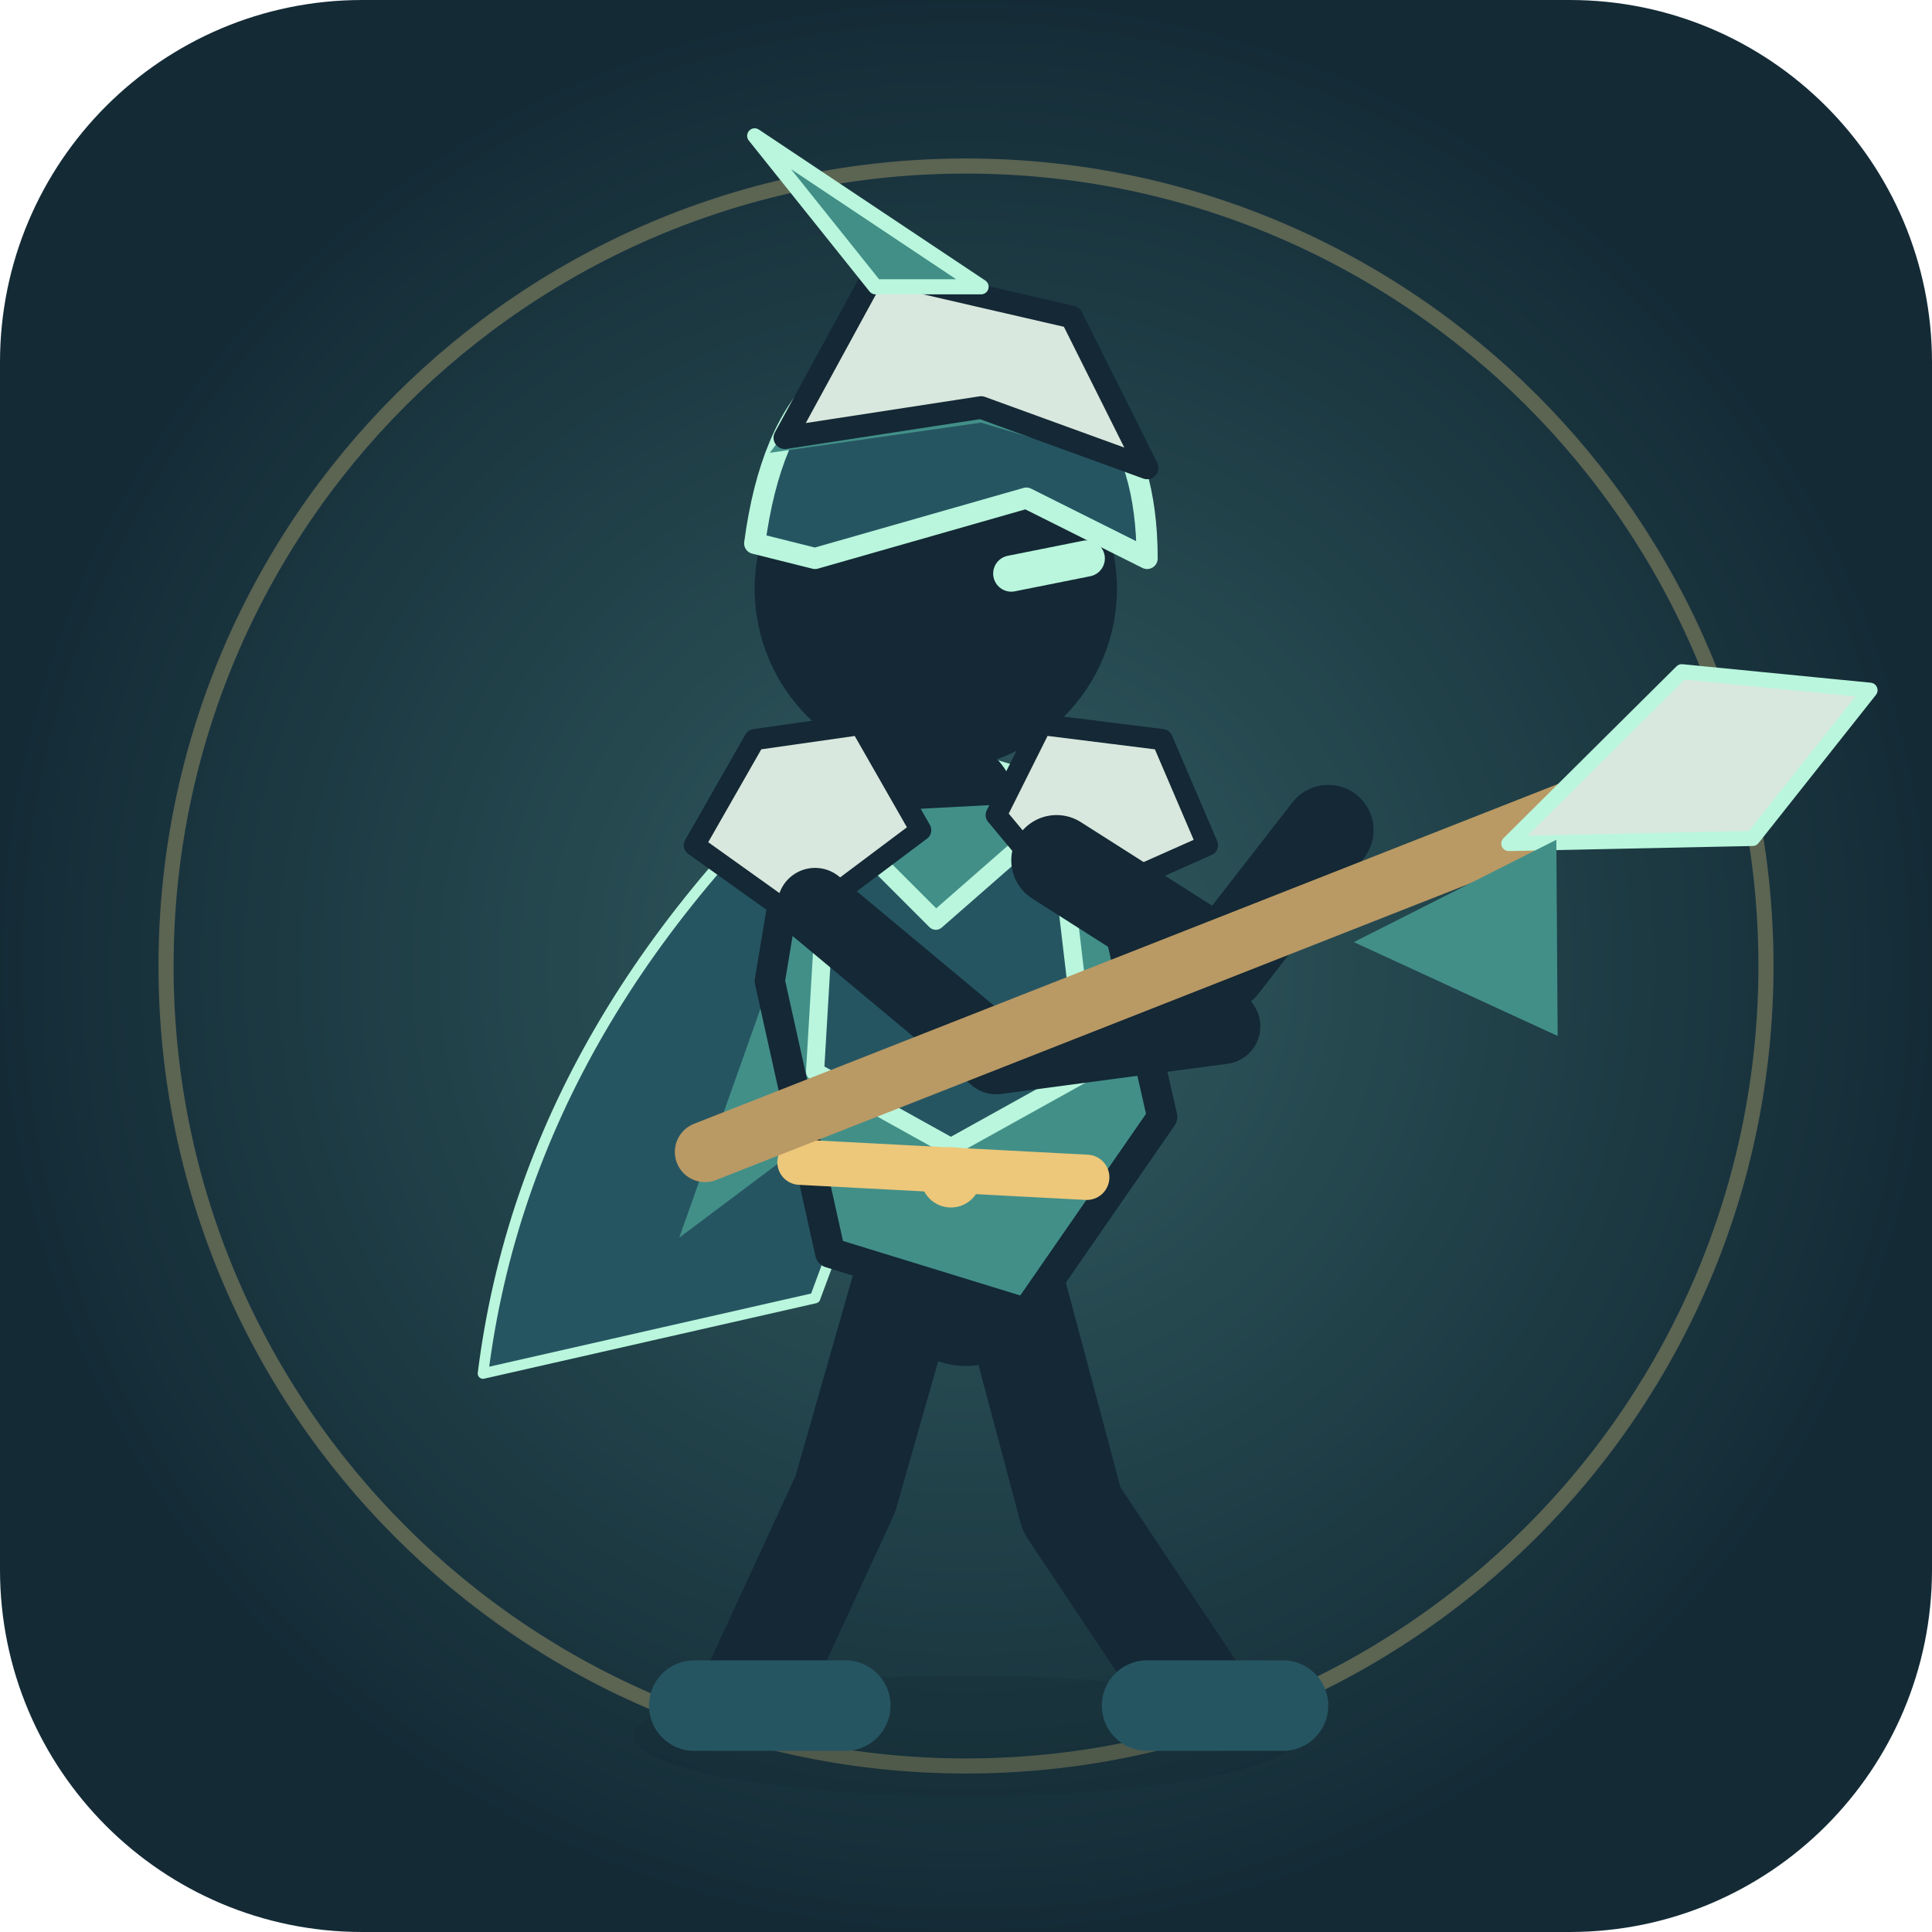
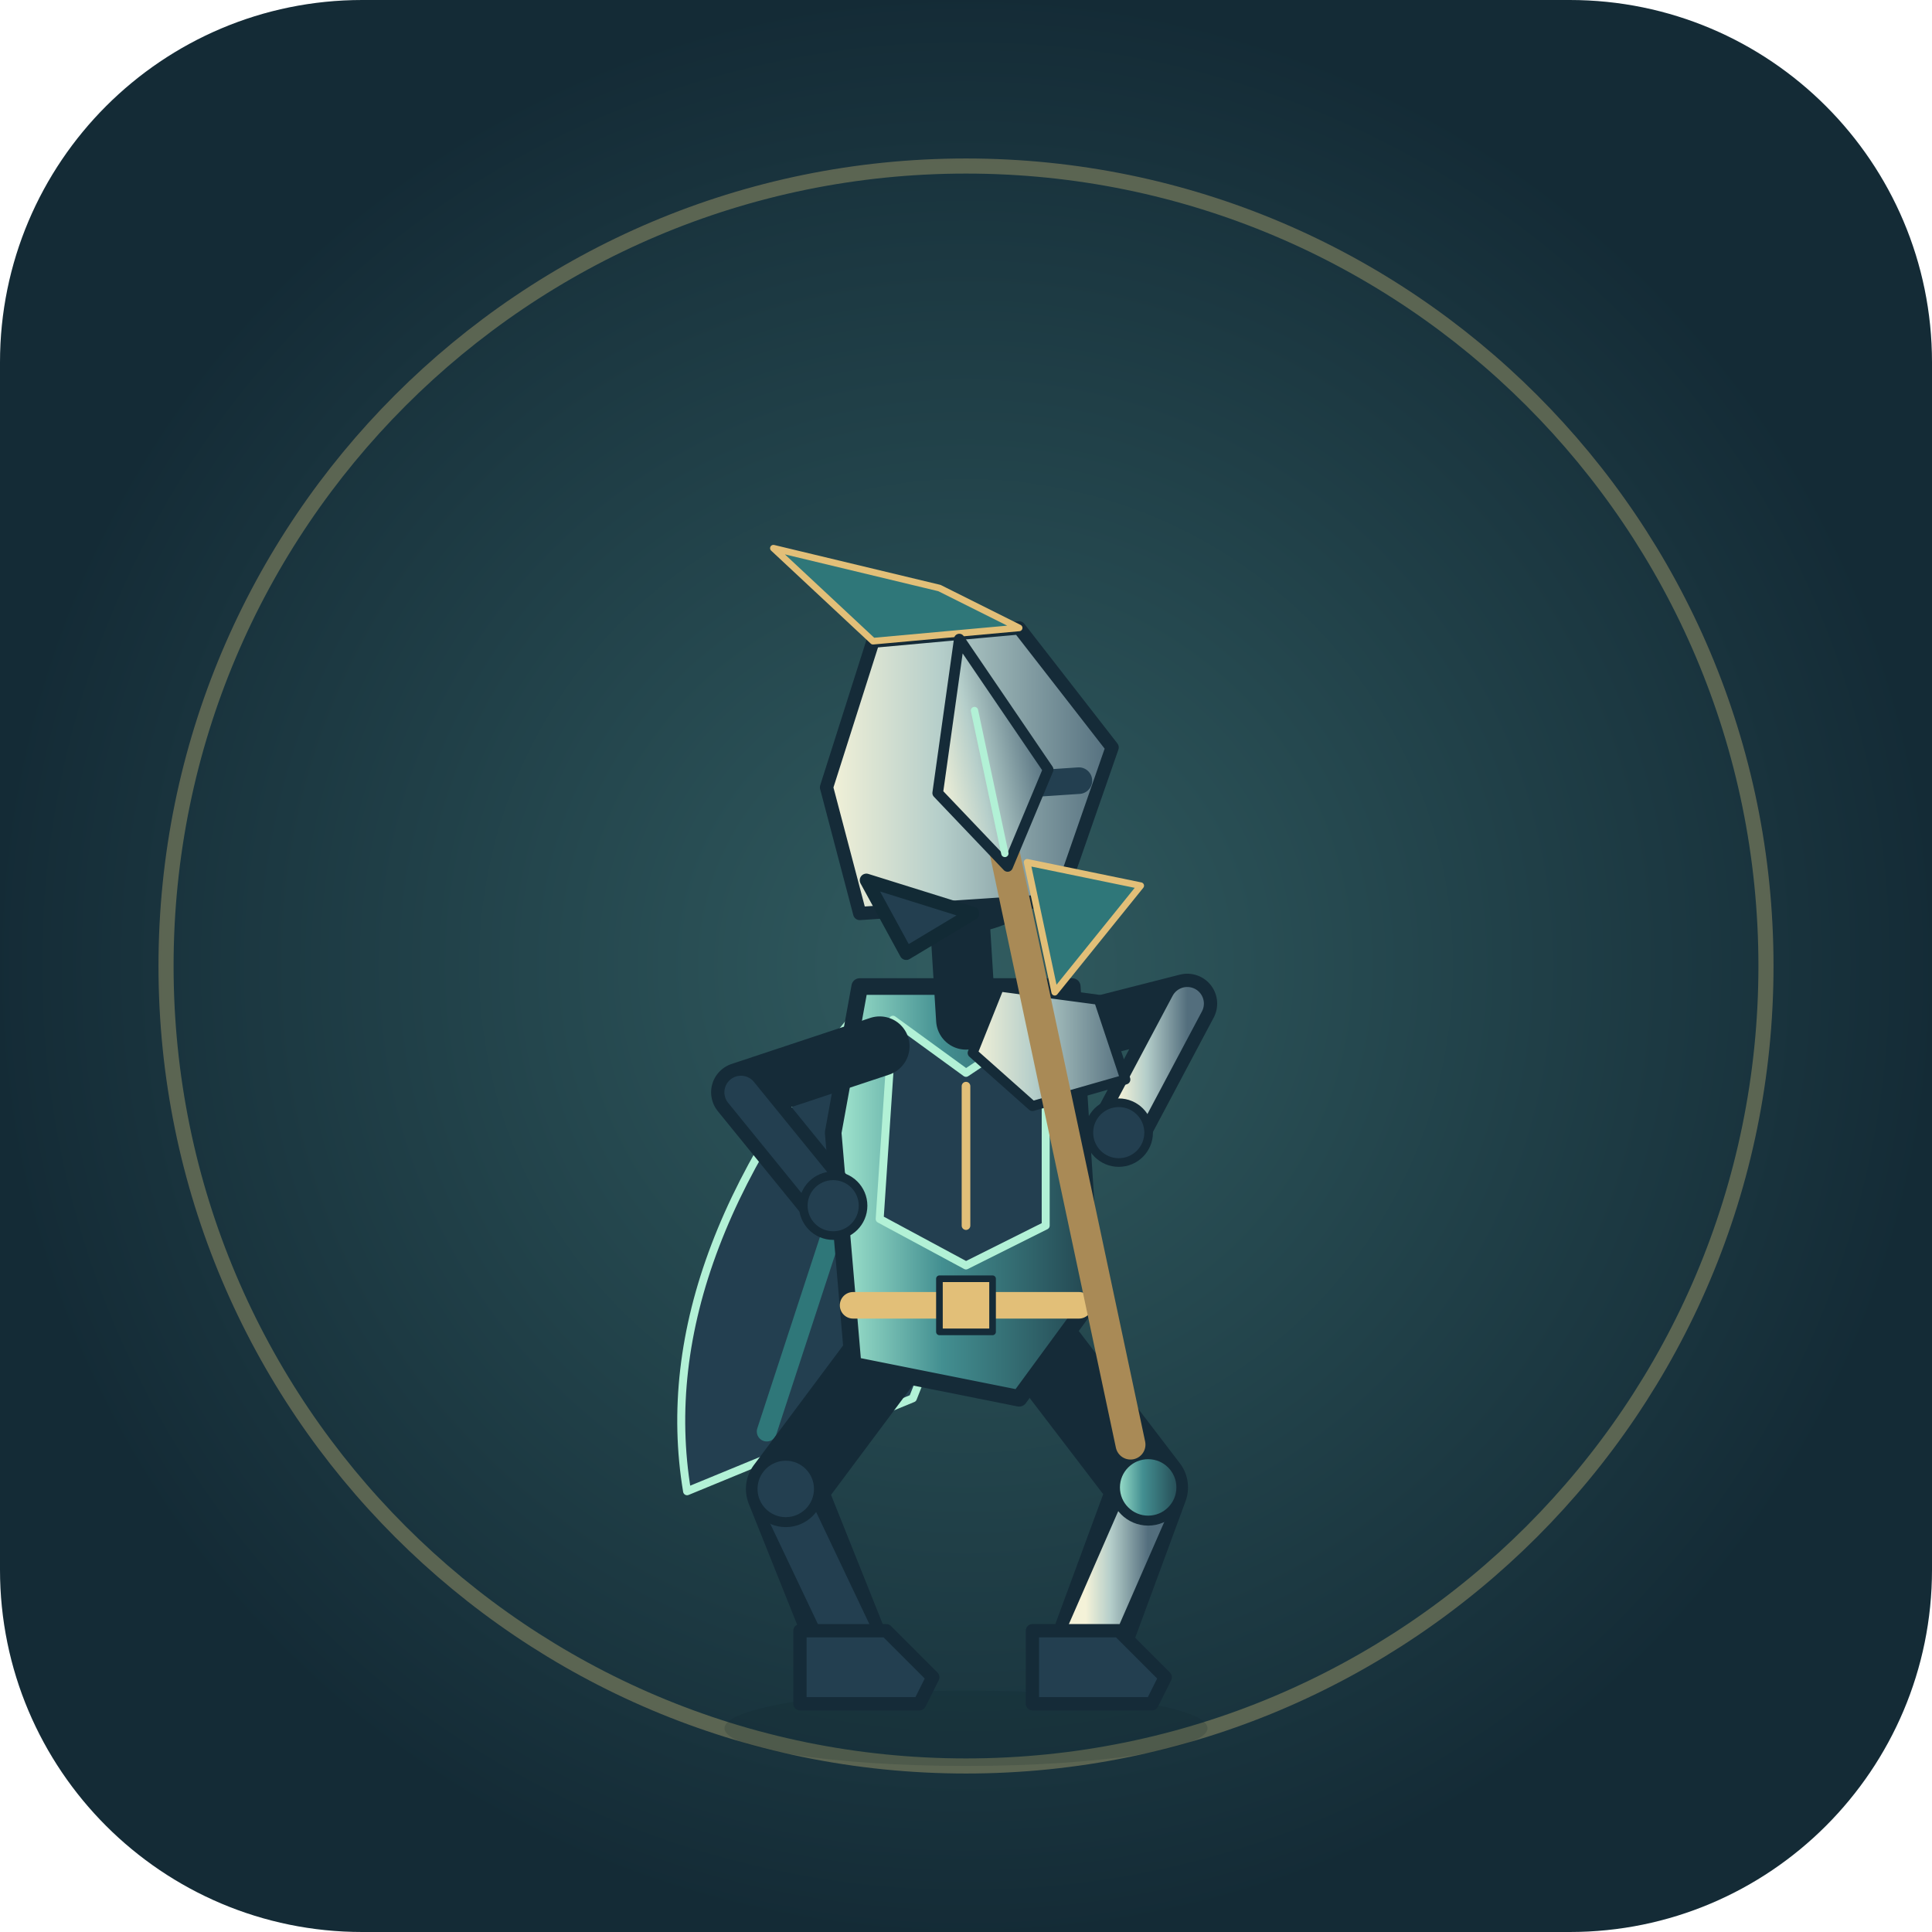
<svg xmlns="http://www.w3.org/2000/svg" width="128" height="128" viewBox="0 0 128 128">
  <defs>
    <radialGradient id="g">
      <stop stop-color="#315c60" />
      <stop offset="1" stop-color="#142b36" />
    </radialGradient>
  </defs>
  <rect width="128" height="128" rx="24" fill="url(#g)" />
  <circle cx="64" cy="64" r="53" fill="none" stroke="#d8bf7a" stroke-opacity=".35" />
-   <ellipse cx="64" cy="115" rx="22" ry="4" fill="#0c2228" opacity=".16" />
-   <g transform="translate(64 112) scale(1) translate(-64 -112)">
-     <g opacity="1" transform="translate(64 112) rotate(0) translate(-64 -112)">
-       <g transform="translate(0 0)">
-         <path d="M57 48 Q35 67 32 91 L54 86 L67 51Z" fill="#265562" stroke="#b9f6dd" stroke-width="0.7" stroke-linejoin="round" />
-         <path d="M56 51L45 82L53 76Z" fill="#428f88" stroke="none" stroke-width="1" stroke-linejoin="round" />
-         <path d="M60 85L56 99L50 112" fill="none" stroke="#142835" stroke-width="7" stroke-linecap="round" stroke-linejoin="round" />
-         <path d="M67 85L71 100L79 112" fill="none" stroke="#142835" stroke-width="7" stroke-linecap="round" stroke-linejoin="round" />
-         <path d="M46 113h10" fill="none" stroke="#265562" stroke-width="6" stroke-linecap="round" stroke-linejoin="round" />
-         <path d="M76 113h9" fill="none" stroke="#265562" stroke-width="6" stroke-linecap="round" stroke-linejoin="round" />
-         <path d="M62 54L64 85" fill="none" stroke="#142835" stroke-width="11" stroke-linecap="round" stroke-linejoin="round" />
-         <path d="M53 53L72 52L77 74L68 87L55 83L51 65Z" fill="#428f88" stroke="#142835" stroke-width="2" stroke-linejoin="round" />
-         <path d="M55 54L62 61L70 54L72 71L63 76L54 71Z" fill="#265562" stroke="#b9f6dd" stroke-width="1.2" stroke-linejoin="round" />
-         <path d="M53 77L72 78" fill="none" stroke="#edc77a" stroke-width="3" stroke-linecap="round" stroke-linejoin="round" />
-         <circle cx="63" cy="78" r="2" fill="#edc77a" stroke="none" stroke-width="1" />
-         <circle cx="62" cy="39" r="12" fill="#142835" stroke="none" stroke-width="1" />
-         <path d="M50 36Q52 21 64 23Q76 24 76 37L68 33L54 37Z" fill="#265562" stroke="#b9f6dd" stroke-width="1.4" stroke-linejoin="round" />
-         <path d="M51 30L57 22L69 22L75 31L65 28Z" fill="#428f88" stroke="none" stroke-width="1" stroke-linejoin="round" />
-         <path d="M67 38L72 37" fill="none" stroke="#b9f6dd" stroke-width="2.4" stroke-linecap="round" stroke-linejoin="round" />
-         <path d="M50 49L57 48L61 55L53 61L46 56Z" fill="#d9e8de" stroke="#142835" stroke-width="1.4" stroke-linejoin="round" />
-         <path d="M69 48L77 49L80 56L71 60L66 54Z" fill="#d9e8de" stroke="#142835" stroke-width="1.4" stroke-linejoin="round" />
-         <path d="M52 29L58 18L71 21L76 31L65 27Z" fill="#d9e8de" stroke="#142835" stroke-width="1.5" stroke-linejoin="round" />
-         <path d="M58 19L50 9L65 19Z" fill="#428f88" stroke="#b9f6dd" stroke-width="1" stroke-linejoin="round" />
-         <path d="M70 57L81 64L88 55" fill="none" stroke="#142835" stroke-width="6" stroke-linecap="round" stroke-linejoin="round" />
-         <path d="M54 60L66 70L81 68" fill="none" stroke="#142835" stroke-width="5" stroke-linecap="round" stroke-linejoin="round" />
-         <g transform="rotate(67 83 62) translate(0 0)">
-           <path d="M82 101L84 26" fill="none" stroke="#b99964" stroke-width="4" stroke-linecap="round" stroke-linejoin="round" />
-           <path d="M78 29L84 18L90 29L84 44Z" fill="#d9e8de" stroke="#b9f6dd" stroke-width="1" stroke-linejoin="round" />
-           <path d="M85 41L97 46L86 56Z" fill="#428f88" stroke="none" stroke-width="1" stroke-linejoin="round" />
+   <defs>
+     <linearGradient id="plate">
+       <stop stop-color="#a5e9d1" />
+       <stop offset=".42" stop-color="#438f91" />
+       <stop offset="1" stop-color="#234650" />
+     </linearGradient>
+     <linearGradient id="steel">
+       <stop stop-color="#f4f2d8" />
+       <stop offset=".4" stop-color="#b5ceca" />
+       <stop offset="1" stop-color="#536e7d" />
+     </linearGradient>
+     <linearGradient id="leather">
+       <stop stop-color="#ca9a59" />
+       <stop offset="1" stop-color="#77583d" />
+     </linearGradient>
+     <radialGradient id="orb">
+       <stop stop-color="#fffce0" />
+       <stop offset=".4" stop-color="#a5e9d1" />
+       <stop offset="1" stop-color="#438f91" />
+     </radialGradient>
+   </defs>
+   <g transform="scale(.666667)">
+     <g transform="scale(.75)">
+       <ellipse cx="128" cy="229" rx="32" ry="5" fill="#0c232b" opacity=".17" />
+       <g opacity="1" transform="translate(128 224) scale(.88) translate(-128 -224)">
+         <path d="M115 118 Q80 158 86 194 L120 180 L141 127Z" fill="#233f50" stroke="#b2f1d6" stroke-width="1.2" stroke-linejoin="round" />
+         <path d="M116 130L98 185" fill="none" stroke="#2f7779" stroke-width="3" stroke-linecap="round" stroke-linejoin="round" />
+         <path d="M120 168L100.86 193.65L111 219" fill="none" stroke="#152b38" stroke-width="12" stroke-linecap="round" stroke-linejoin="round" />
+         <path d="M100.86 195.65L111 217" fill="none" stroke="#233f50" stroke-width="7" stroke-linecap="round" stroke-linejoin="round" />
+         <circle cx="100.86" cy="193.65" r="5" fill="#233f50" stroke="#152b38" stroke-width="1.5" />
+         <path d="M103 215L116 215L123 222L121 226H103Z" fill="#233f50" stroke="#152b38" stroke-width="2" stroke-linejoin="round" />
+         <path d="M136 168L155.43 193.42L146 219" fill="none" stroke="#152b38" stroke-width="12" stroke-linecap="round" stroke-linejoin="round" />
+         <path d="M155.43 195.42L146 217" fill="none" stroke="url(#steel)" stroke-width="7" stroke-linecap="round" stroke-linejoin="round" />
+         <circle cx="155.43" cy="193.42" r="5" fill="url(#plate)" stroke="#152b38" stroke-width="1.5" />
+         <path d="M138 215L151 215L158 222L156 226H138Z" fill="#233f50" stroke="#152b38" stroke-width="2" stroke-linejoin="round" />
+         <path d="M112 118L144 118L147 165L136 180L111 175L108 140Z" fill="url(#plate)" stroke="#152b38" stroke-width="2.5" stroke-linejoin="round" />
+         <path d="M117 123L128 131L140 123L140 154L128 160L115 153Z" fill="#233f50" stroke="#b2f1d6" stroke-width="1.2" stroke-linejoin="round" />
+         <path d="M128 133L128 154" fill="none" stroke="#e2bf78" stroke-width="1.3" stroke-linecap="round" stroke-linejoin="round" />
+         <path d="M111 166L145 166" fill="none" stroke="#e2bf78" stroke-width="4" stroke-linecap="round" stroke-linejoin="round" />
+         <path d="M124 162h8v8h-8Z" fill="#e2bf78" stroke="#152b38" stroke-width="1" stroke-linejoin="round" />
+         <path d="M128 123L127 107" fill="none" stroke="#152b38" stroke-width="9" stroke-linecap="round" stroke-linejoin="round" />
+         <g transform="translate(127 92) rotate(0)">
+           <circle cx="0" cy="0" r="18" fill="#152b38" stroke="none" stroke-width="1" />
+           <path d="M-20 -4L-13 -26L9 -28L23 -10L15 13L-15 15Z" fill="url(#steel)" stroke="#152b38" stroke-width="2" stroke-linejoin="round" />
+           <path d="M-13 -26L-28 -40L-3 -34L9 -28Z" fill="#2f7779" stroke="#e2bf78" stroke-width="1" stroke-linejoin="round" />
+           <path d="M3 -4L18 -5" fill="none" stroke="#233f50" stroke-width="4" stroke-linecap="round" stroke-linejoin="round" />
+           <path d="M-14 10L-8 21L2 15Z" fill="#233f50" stroke="#122a35" stroke-width="2" stroke-linejoin="round" />
+         </g>
+         <path d="M115 127L94.12 133.93L108 151" fill="none" stroke="#152b38" stroke-width="9" stroke-linecap="round" stroke-linejoin="round" />
+         <path d="M94.12 133.93L108 151" fill="none" stroke="#233f50" stroke-width="5" stroke-linecap="round" stroke-linejoin="round" />
+         <circle cx="108" cy="151" r="4.5" fill="#233f50" stroke="#152b38" stroke-width="1.3" />
+         <path d="M140 126L161.32 120.57L151 140" fill="none" stroke="#152b38" stroke-width="9" stroke-linecap="round" stroke-linejoin="round" />
+         <path d="M161.32 120.57L151 140" fill="none" stroke="url(#steel)" stroke-width="5" stroke-linecap="round" stroke-linejoin="round" />
+         <circle cx="151" cy="140" r="4.5" fill="#233f50" stroke="#152b38" stroke-width="1.3" />
+         <path d="M133 118L148 120L152 132L138 136L129 128Z" fill="url(#steel)" stroke="#152b38" stroke-width="1.5" stroke-linejoin="round" />
+         <g transform="translate(143 141) rotate(-12)">
+           <path d="M0 47V-55" fill="none" stroke="#a98a56" stroke-width="4.5" stroke-linecap="round" stroke-linejoin="round" />
+           <path d="M-8 -55L0 -77L9 -55L0 -42Z" fill="url(#steel)" stroke="#152b38" stroke-width="1.6" stroke-linejoin="round" />
+           <path d="M0 -66V-44" fill="none" stroke="#b2f1d6" stroke-width="1.1" stroke-linecap="round" stroke-linejoin="round" />
+           <path d="M3 -42L19 -35L3 -22Z" fill="#2f7779" stroke="#e2bf78" stroke-width="1" stroke-linejoin="round" />
        </g>
      </g>
    </g>
  </g>
</svg>
